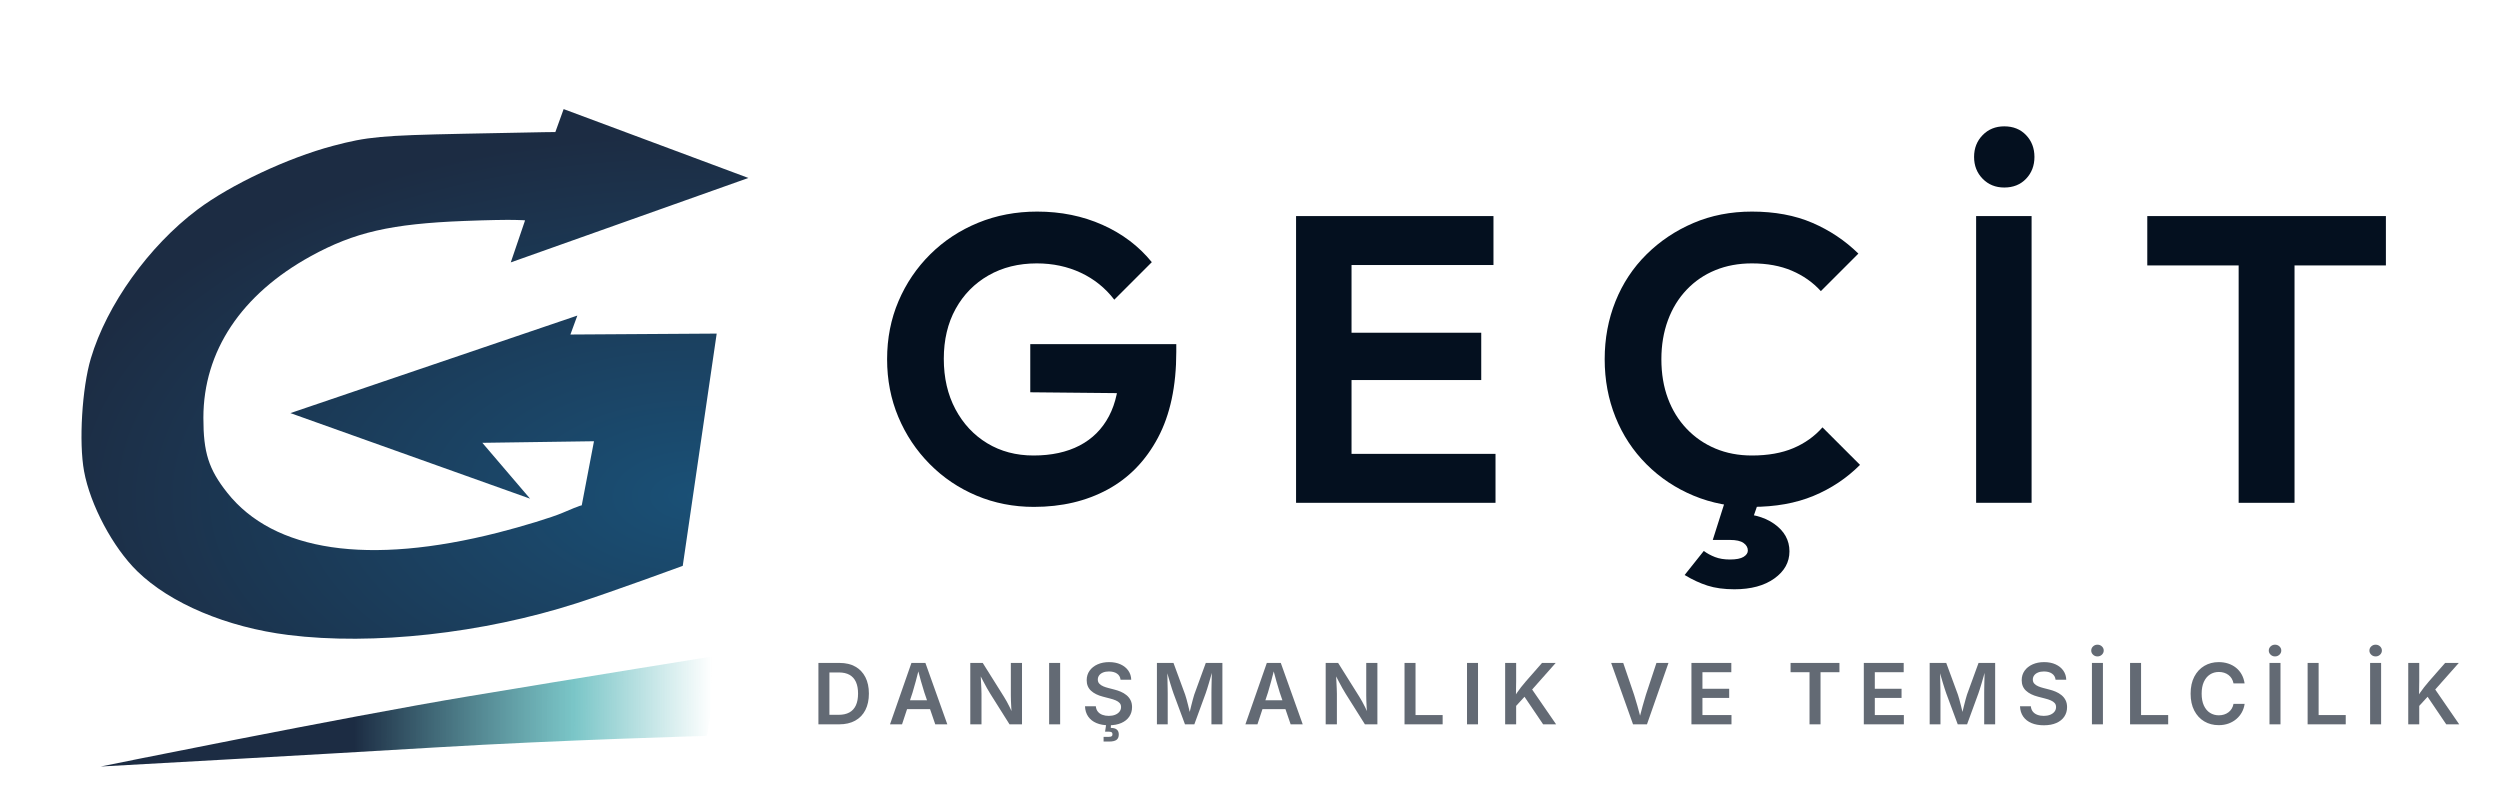
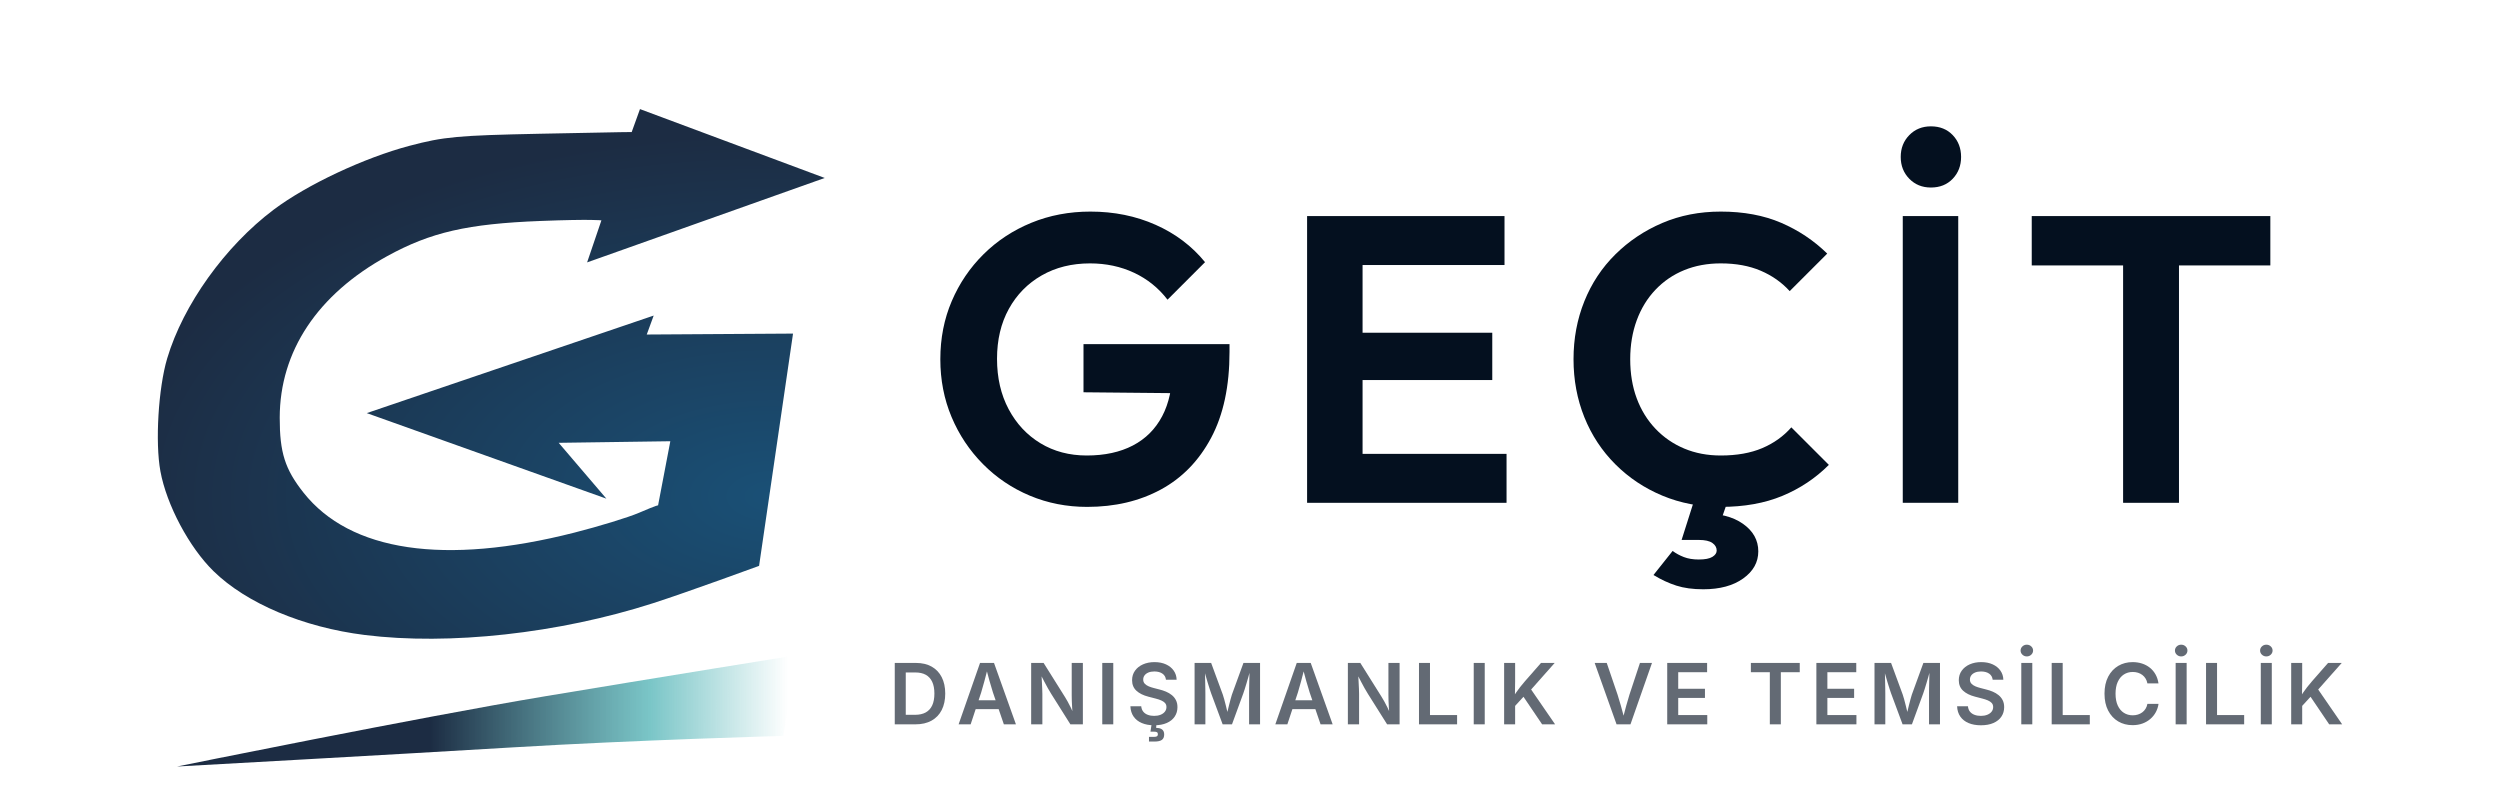
- <svg xmlns="http://www.w3.org/2000/svg" xmlns:xlink="http://www.w3.org/1999/xlink" viewBox="7 12 711 225" role="img" aria-label="Geçit Danışmanlık ve Temsilcilik">
+ <svg xmlns="http://www.w3.org/2000/svg" xmlns:xlink="http://www.w3.org/1999/xlink" viewBox="-14.711 12 711 225" role="img" aria-label="Geçit Danışmanlık ve Temsilcilik">
  <svg x="30" y="43" width="190" height="187" viewBox="4.2 24 168.5 166.1">
    <defs>
      <linearGradient id="linearGradient6">
        <stop style="stop-color:#1a5076;stop-opacity:1;" offset="0" />
        <stop style="stop-color:#1c2c43;stop-opacity:1;" offset="1" />
      </linearGradient>
      <linearGradient id="linearGradient2-1">
        <stop style="stop-color:#1c2c43;stop-opacity:1;" offset="0.425" />
        <stop style="stop-color:#64bcbe;stop-opacity:0.855;" offset="0.779" />
        <stop style="stop-color:#64bcbe;stop-opacity:0;" offset="1" />
      </linearGradient>
      <linearGradient xlink:href="#linearGradient2-1" id="linearGradient3" x1="6.135" y1="167.393" x2="163.442" y2="167.554" gradientUnits="userSpaceOnUse" gradientTransform="matrix(1,0,0,1.716735,0,-107.4791)" />
      <radialGradient xlink:href="#linearGradient6" id="radialGradient8" cx="153.659" cy="140.566" fx="153.659" fy="140.566" r="84.234" gradientTransform="matrix(1.982293,-0.00443787,0.00243432,1.087355,-145.515,-30.36273)" gradientUnits="userSpaceOnUse" />
    </defs>
    <path fill="url(#linearGradient3)" d="m 102.146,172.337 c 27.48,-4.583 63.306,-10.348 63.306,-10.348 l -3.218,20.376 c 0,0 -37.424,1.036 -68.407,2.901 -30.16,1.815 -84.755,4.831 -84.755,4.831 0,0 61.291,-12.46 93.074,-17.76 z" />
    <path fill="url(#radialGradient8)" d="M 56.5,156.872 C 40.919,154.924 26.622,148.892 18.305,140.758 12.134,134.722 6.435,124.006 4.873,115.5 3.532,108.201 4.357,94.494 6.588,87.002 10.622,73.454 21.222,58.652 33.5,49.42 41.861,43.133 56.358,36.32 67.817,33.292 76.488,31 79.923,30.682 100.692,30.251 123.885,29.769 123.929,29.822 123.929,29.822 l 2.093,-5.8 46.671,17.399 -60.027,21.33 3.611,-10.619 c 0,0 -2.354,-0.353 -15.36,0.151 C 82.433,52.999 73.148,55.13 62.152,61.176 44.573,70.842 35.03,85.199 35.016,102 c -0.007,8.786 1.327,12.99 5.999,18.9 11.792,14.918 35.66,18.447 68.423,10.115 6.296,-1.601 13.642,-3.855 16.322,-5.008 4.875,-2.097 4.833,-1.875 4.833,-1.875 l 3.093,-16.204 -28.2,0.399 12.053,14.107 L 57,100.821 l 72.484,-24.64 -1.753,4.789 36.954,-0.236 -8.576,58.679 c 0,0 -18.124,6.645 -26.812,9.437 -23.787,7.646 -51.476,10.688 -72.795,8.023 z" />
  </svg>
  <g fill="#04101f">
-     <path transform="matrix(0.116,0,0,-0.116,255.000,155)" d="M397 -10Q322 -10 256.5 17.5Q191 45 141.5 95.0Q92 145 64.5 210.5Q37 276 37 352Q37 429 65.0 494.5Q93 560 143.0 609.5Q193 659 260.0 686.5Q327 714 405 714Q492 714 565.0 681.5Q638 649 686 590L594 498Q561 541 512.0 564.0Q463 587 404 587Q337 587 285.5 557.5Q234 528 205.0 475.5Q176 423 176 353Q176 283 204.5 229.5Q233 176 282.5 146.0Q332 116 396 116Q462 116 509.0 140.5Q556 165 581.0 212.5Q606 260 606 329L695 268L388 271V389H746V370Q746 244 701.0 159.5Q656 75 577.5 32.5Q499 -10 397 -10Z" />
-     <path transform="matrix(0.116,0,0,-0.116,367.248,155)" d="M72 0V703H208V0ZM172 0V120H561V0ZM172 301V417H526V301ZM172 583V703H556V583Z" />
-     <path transform="matrix(0.116,0,0,-0.116,459.080,155)" d="M398 -10Q321 -10 255.0 17.5Q189 45 139.5 94.5Q90 144 63.5 210.0Q37 276 37 352Q37 428 63.5 494.0Q90 560 139.5 609.0Q189 658 254.5 686.0Q320 714 398 714Q482 714 546.0 686.5Q610 659 659 611L567 519Q538 551 496.0 569.0Q454 587 398 587Q349 587 308.5 570.5Q268 554 238.0 522.5Q208 491 192.0 447.5Q176 404 176 352Q176 299 192.0 256.0Q208 213 238.0 181.5Q268 150 308.5 133.0Q349 116 398 116Q457 116 499.5 134.0Q542 152 571 185L663 93Q614 44 549.0 17.0Q484 -10 398 -10ZM355 -212Q317 -212 289.0 -203.0Q261 -194 233 -177L280 -118Q292 -127 307.5 -133.0Q323 -139 344 -139Q367 -139 377.5 -132.5Q388 -126 388 -117Q388 -106 377.5 -98.5Q367 -91 344 -91H302L335 13H418L393 -59L351 -26Q415 -25 452.5 -51.5Q490 -78 490 -119Q490 -159 453.0 -185.5Q416 -212 355 -212Z" />
-     <path transform="matrix(0.116,0,0,-0.116,560.656,155)" d="M72 0V703H208V0ZM141 773Q109 773 88.0 794.5Q67 816 67 848Q67 880 88.0 901.5Q109 923 141 923Q174 923 194.5 901.5Q215 880 215 848Q215 816 194.5 794.5Q174 773 141 773Z" />
-     <path transform="matrix(0.116,0,0,-0.116,615.136,155)" d="M246 0V688H383V0ZM22 582V703H607V582Z" />
+     <path transform="matrix(0.116,0,0,-0.116,248.427,155)" d="M397 -10Q322 -10 256.5 17.5Q191 45 141.5 95.0Q92 145 64.5 210.5Q37 276 37 352Q37 429 65.0 494.5Q93 560 143.0 609.5Q193 659 260.0 686.5Q327 714 405 714Q492 714 565.0 681.5Q638 649 686 590L594 498Q561 541 512.0 564.0Q463 587 404 587Q337 587 285.5 557.5Q234 528 205.0 475.5Q176 423 176 353Q176 283 204.5 229.5Q233 176 282.5 146.0Q332 116 396 116Q462 116 509.0 140.5Q556 165 581.0 212.5Q606 260 606 329L695 268L388 271V389H746V370Q746 244 701.0 159.5Q656 75 577.5 32.5Q499 -10 397 -10Z" />
+     <path transform="matrix(0.116,0,0,-0.116,348.675,155)" d="M72 0V703H208V0ZM172 0V120H561V0ZM172 301V417H526V301ZM172 583V703H556V583Z" />
+     <path transform="matrix(0.116,0,0,-0.116,428.507,155)" d="M398 -10Q321 -10 255.0 17.5Q189 45 139.5 94.5Q90 144 63.5 210.0Q37 276 37 352Q37 428 63.5 494.0Q90 560 139.5 609.0Q189 658 254.5 686.0Q320 714 398 714Q482 714 546.0 686.5Q610 659 659 611L567 519Q538 551 496.0 569.0Q454 587 398 587Q349 587 308.5 570.5Q268 554 238.0 522.5Q208 491 192.0 447.5Q176 404 176 352Q176 299 192.0 256.0Q208 213 238.0 181.5Q268 150 308.5 133.0Q349 116 398 116Q457 116 499.5 134.0Q542 152 571 185L663 93Q614 44 549.0 17.0Q484 -10 398 -10ZM355 -212Q317 -212 289.0 -203.0Q261 -194 233 -177L280 -118Q292 -127 307.5 -133.0Q323 -139 344 -139Q367 -139 377.5 -132.5Q388 -126 388 -117Q388 -106 377.5 -98.5Q367 -91 344 -91H302L335 13H418L393 -59L351 -26Q415 -25 452.5 -51.5Q490 -78 490 -119Q490 -159 453.0 -185.5Q416 -212 355 -212Z" />
+     <path transform="matrix(0.116,0,0,-0.116,518.083,155)" d="M72 0V703H208V0ZM141 773Q109 773 88.0 794.5Q67 816 67 848Q67 880 88.0 901.5Q109 923 141 923Q174 923 194.5 901.5Q215 880 215 848Q215 816 194.5 794.5Q174 773 141 773Z" />
+     <path transform="matrix(0.116,0,0,-0.116,560.563,155)" d="M246 0V688H383V0ZM22 582V703H607V582Z" />
  </g>
  <g fill="#04101f" fill-opacity="0.62">
    <path transform="matrix(0.011719,0,0,-0.011719,238.000,218)" d="M654 0H277V231H641Q797 231 901.5 288.5Q1006 346 1059.0 460.5Q1112 575 1112 747Q1112 917 1059.0 1031.0Q1006 1145 903.5 1202.0Q801 1259 648 1259H269V1490H664Q886 1490 1045.0 1401.0Q1204 1312 1289.5 1145.0Q1375 978 1375 747Q1375 514 1289.5 346.5Q1204 179 1042.5 89.5Q881 0 654 0ZM417 1490V0H150V1490Z" />
-     <path transform="matrix(0.011719,0,0,-0.011719,259.532,218)" d="M50 0 570 1490H909L1441 0H1148L883 774Q844 894 802.0 1045.5Q760 1197 709 1390H765Q715 1195 674.5 1042.5Q634 890 598 774L342 0ZM353 369V584H1138V369Z" />
-     <path transform="matrix(0.011719,0,0,-0.011719,281.193,218)" d="M150 0V1490H452L967 669Q999 618 1035.0 553.5Q1071 489 1110.0 409.5Q1149 330 1187 233H1157Q1150 317 1144.5 405.5Q1139 494 1136.5 573.5Q1134 653 1134 708V1490H1405V0H1102L637 739Q593 810 554.0 879.0Q515 948 470.0 1035.0Q425 1122 361 1245H399Q405 1136 410.0 1038.5Q415 941 418.5 864.0Q422 787 422 740V0Z" />
-     <path transform="matrix(0.011719,0,0,-0.011719,303.616,218)" d="M417 1490V0H150V1490Z" />
-     <path transform="matrix(0.011719,0,0,-0.011719,314.460,218)" d="M673 -23Q500 -23 372.5 31.0Q245 85 173.0 188.0Q101 291 95 438H358Q365 360 407.0 308.0Q449 256 518.0 230.5Q587 205 671 205Q759 205 826.5 232.0Q894 259 932.0 307.5Q970 356 970 420Q970 478 936.5 516.0Q903 554 842.5 580.5Q782 607 701 627L532 671Q345 719 240.5 816.0Q136 913 136 1071Q136 1203 207.0 1302.0Q278 1401 401.0 1455.5Q524 1510 680 1510Q839 1510 959.0 1455.0Q1079 1400 1146.5 1303.0Q1214 1206 1217 1082H958Q948 1178 872.5 1230.5Q797 1283 676 1283Q592 1283 531.5 1257.5Q471 1232 438.5 1188.0Q406 1144 406 1087Q406 1025 444.5 985.0Q483 945 541.5 921.0Q600 897 660 882L799 846Q882 826 960.0 793.0Q1038 760 1100.5 709.5Q1163 659 1200.0 587.0Q1237 515 1237 418Q1237 287 1170.0 187.5Q1103 88 977.0 32.5Q851 -23 673 -23ZM546 -418V-304H670Q720 -304 741.0 -289.5Q762 -275 762 -241Q762 -206 741.0 -192.0Q720 -178 670 -178H582L616 45H725V0L721 -87Q817 -86 866.0 -126.0Q915 -166 915 -246Q915 -337 859.0 -377.5Q803 -418 679 -418Z" />
-     <path transform="matrix(0.011719,0,0,-0.011719,334.270,218)" d="M150 0V1490H552L835 721Q850 678 868.5 610.5Q887 543 906.5 465.0Q926 387 943.5 312.5Q961 238 973 181H919Q931 237 948.5 310.5Q966 384 985.5 462.5Q1005 541 1023.5 609.0Q1042 677 1056 721L1336 1490H1739V0H1473V752Q1473 800 1474.0 868.0Q1475 936 1477.0 1014.0Q1479 1092 1481.0 1171.5Q1483 1251 1483 1323H1502Q1482 1244 1458.5 1161.5Q1435 1079 1412.0 1001.5Q1389 924 1368.5 859.0Q1348 794 1333 752L1058 0H831L552 752Q537 794 516.5 857.5Q496 921 472.5 998.0Q449 1075 425.5 1158.5Q402 1242 379 1323H401Q402 1256 404.0 1177.5Q406 1099 407.5 1020.0Q409 941 410.5 871.5Q412 802 412 752V0Z" />
-     <path transform="matrix(0.011719,0,0,-0.011719,360.606,218)" d="M50 0 570 1490H909L1441 0H1148L883 774Q844 894 802.0 1045.5Q760 1197 709 1390H765Q715 1195 674.5 1042.5Q634 890 598 774L342 0ZM353 369V584H1138V369Z" />
-     <path transform="matrix(0.011719,0,0,-0.011719,382.267,218)" d="M150 0V1490H452L967 669Q999 618 1035.0 553.5Q1071 489 1110.0 409.5Q1149 330 1187 233H1157Q1150 317 1144.5 405.5Q1139 494 1136.5 573.5Q1134 653 1134 708V1490H1405V0H1102L637 739Q593 810 554.0 879.0Q515 948 470.0 1035.0Q425 1122 361 1245H399Q405 1136 410.0 1038.5Q415 941 418.5 864.0Q422 787 422 740V0Z" />
-     <path transform="matrix(0.011719,0,0,-0.011719,404.690,218)" d="M150 0V1490H417V225H1075V0Z" />
-     <path transform="matrix(0.011719,0,0,-0.011719,422.460,218)" d="M417 1490V0H150V1490Z" />
-     <path transform="matrix(0.011719,0,0,-0.011719,433.305,218)" d="M343 367V620Q391 698 437.5 766.5Q484 835 536.5 902.0Q589 969 654 1044L1045 1490H1377L745 777L725 784ZM150 0V1490H417V1048L412 689L417 558V0ZM1072 0 598 701 766 902 1387 0Z" />
-     <path transform="matrix(0.011719,0,0,-0.011719,464.627,218)" d="M581 0 50 1490H343L607 716Q644 600 687.0 448.5Q730 297 780 106H724Q774 300 815.5 450.0Q857 600 893 716L1149 1490H1441L919 0Z" />
-     <path transform="matrix(0.011719,0,0,-0.011719,486.287,218)" d="M150 0V1490H1118V1265H417V863H1066V641H417V225H1122V0Z" />
-     <path transform="matrix(0.011719,0,0,-0.011719,515.266,218)" d="M83 1265V1490H1269V1265H810V0H543V1265Z" />
-     <path transform="matrix(0.011719,0,0,-0.011719,535.309,218)" d="M150 0V1490H1118V1265H417V863H1066V641H417V225H1122V0Z" />
-     <path transform="matrix(0.011719,0,0,-0.011719,554.041,218)" d="M150 0V1490H552L835 721Q850 678 868.5 610.5Q887 543 906.5 465.0Q926 387 943.5 312.5Q961 238 973 181H919Q931 237 948.5 310.5Q966 384 985.5 462.5Q1005 541 1023.5 609.0Q1042 677 1056 721L1336 1490H1739V0H1473V752Q1473 800 1474.0 868.0Q1475 936 1477.0 1014.0Q1479 1092 1481.0 1171.5Q1483 1251 1483 1323H1502Q1482 1244 1458.5 1161.5Q1435 1079 1412.0 1001.5Q1389 924 1368.5 859.0Q1348 794 1333 752L1058 0H831L552 752Q537 794 516.5 857.5Q496 921 472.5 998.0Q449 1075 425.5 1158.5Q402 1242 379 1323H401Q402 1256 404.0 1177.5Q406 1099 407.5 1020.0Q409 941 410.5 871.5Q412 802 412 752V0Z" />
-     <path transform="matrix(0.011719,0,0,-0.011719,580.377,218)" d="M673 -23Q500 -23 372.5 31.0Q245 85 173.0 188.0Q101 291 95 438H358Q365 360 407.0 308.0Q449 256 518.0 230.5Q587 205 671 205Q759 205 826.5 232.0Q894 259 932.0 307.5Q970 356 970 420Q970 478 936.5 516.0Q903 554 842.5 580.5Q782 607 701 627L532 671Q345 719 240.5 816.0Q136 913 136 1071Q136 1203 207.0 1302.0Q278 1401 401.0 1455.5Q524 1510 680 1510Q839 1510 959.0 1455.0Q1079 1400 1146.5 1303.0Q1214 1206 1217 1082H958Q948 1178 872.5 1230.5Q797 1283 676 1283Q592 1283 531.5 1257.5Q471 1232 438.5 1188.0Q406 1144 406 1087Q406 1025 444.5 985.0Q483 945 541.5 921.0Q600 897 660 882L799 846Q882 826 960.0 793.0Q1038 760 1100.5 709.5Q1163 659 1200.0 587.0Q1237 515 1237 418Q1237 287 1170.0 187.5Q1103 88 977.0 32.5Q851 -23 673 -23Z" />
-     <path transform="matrix(0.011719,0,0,-0.011719,600.187,218)" d="M417 1490V0H150V1490ZM284 1648Q222 1648 177.5 1690.0Q133 1732 133 1790Q133 1850 177.5 1891.5Q222 1933 284 1933Q347 1933 391.5 1891.5Q436 1850 436 1791Q436 1732 391.5 1690.0Q347 1648 284 1648Z" />
-     <path transform="matrix(0.011719,0,0,-0.011719,611.031,218)" d="M150 0V1490H417V225H1075V0Z" />
-     <path transform="matrix(0.011719,0,0,-0.011719,628.802,218)" d="M785 -20Q589 -20 435.0 71.0Q281 162 192.0 333.0Q103 504 103 744Q103 985 192.5 1156.5Q282 1328 436.5 1419.0Q591 1510 785 1510Q907 1510 1013.5 1475.5Q1120 1441 1203.5 1374.5Q1287 1308 1341.0 1212.0Q1395 1116 1413 994H1144Q1131 1061 1099.5 1112.0Q1068 1163 1021.0 1198.5Q974 1234 915.0 1252.5Q856 1271 789 1271Q667 1271 572.5 1209.5Q478 1148 424.5 1030.5Q371 913 371 744Q371 573 425.0 456.0Q479 339 573.5 279.0Q668 219 788 219Q855 219 914.0 237.5Q973 256 1020.5 291.5Q1068 327 1100.0 378.5Q1132 430 1144 496H1414Q1399 389 1348.5 295.5Q1298 202 1216.0 131.0Q1134 60 1025.5 20.0Q917 -20 785 -20Z" />
-     <path transform="matrix(0.011719,0,0,-0.011719,650.685,218)" d="M417 1490V0H150V1490ZM284 1648Q222 1648 177.5 1690.0Q133 1732 133 1790Q133 1850 177.5 1891.5Q222 1933 284 1933Q347 1933 391.5 1891.5Q436 1850 436 1791Q436 1732 391.5 1690.0Q347 1648 284 1648Z" />
-     <path transform="matrix(0.011719,0,0,-0.011719,661.530,218)" d="M150 0V1490H417V225H1075V0Z" />
-     <path transform="matrix(0.011719,0,0,-0.011719,679.300,218)" d="M417 1490V0H150V1490ZM284 1648Q222 1648 177.5 1690.0Q133 1732 133 1790Q133 1850 177.5 1891.5Q222 1933 284 1933Q347 1933 391.5 1891.5Q436 1850 436 1791Q436 1732 391.5 1690.0Q347 1648 284 1648Z" />
-     <path transform="matrix(0.011719,0,0,-0.011719,690.145,218)" d="M343 367V620Q391 698 437.5 766.5Q484 835 536.5 902.0Q589 969 654 1044L1045 1490H1377L745 777L725 784ZM150 0V1490H417V1048L412 689L417 558V0ZM1072 0 598 701 766 902 1387 0Z" />
+     <path transform="matrix(0.011719,0,0,-0.011719,257.332,218)" d="M50 0 570 1490H909L1441 0H1148L883 774Q844 894 802.0 1045.5Q760 1197 709 1390H765Q715 1195 674.5 1042.5Q634 890 598 774L342 0ZM353 369V584H1138V369Z" />
+     <path transform="matrix(0.011719,0,0,-0.011719,276.793,218)" d="M150 0V1490H452L967 669Q999 618 1035.0 553.5Q1071 489 1110.0 409.5Q1149 330 1187 233H1157Q1150 317 1144.5 405.5Q1139 494 1136.5 573.5Q1134 653 1134 708V1490H1405V0H1102L637 739Q593 810 554.0 879.0Q515 948 470.0 1035.0Q425 1122 361 1245H399Q405 1136 410.0 1038.5Q415 941 418.5 864.0Q422 787 422 740V0Z" />
+     <path transform="matrix(0.011719,0,0,-0.011719,297.016,218)" d="M417 1490V0H150V1490Z" />
+     <path transform="matrix(0.011719,0,0,-0.011719,305.660,218)" d="M673 -23Q500 -23 372.5 31.0Q245 85 173.0 188.0Q101 291 95 438H358Q365 360 407.0 308.0Q449 256 518.0 230.5Q587 205 671 205Q759 205 826.5 232.0Q894 259 932.0 307.5Q970 356 970 420Q970 478 936.5 516.0Q903 554 842.5 580.5Q782 607 701 627L532 671Q345 719 240.5 816.0Q136 913 136 1071Q136 1203 207.0 1302.0Q278 1401 401.0 1455.5Q524 1510 680 1510Q839 1510 959.0 1455.0Q1079 1400 1146.5 1303.0Q1214 1206 1217 1082H958Q948 1178 872.5 1230.5Q797 1283 676 1283Q592 1283 531.5 1257.5Q471 1232 438.5 1188.0Q406 1144 406 1087Q406 1025 444.5 985.0Q483 945 541.5 921.0Q600 897 660 882L799 846Q882 826 960.0 793.0Q1038 760 1100.5 709.5Q1163 659 1200.0 587.0Q1237 515 1237 418Q1237 287 1170.0 187.5Q1103 88 977.0 32.5Q851 -23 673 -23ZM546 -418V-304H670Q720 -304 741.0 -289.5Q762 -275 762 -241Q762 -206 741.0 -192.0Q720 -178 670 -178H582L616 45H725V0L721 -87Q817 -86 866.0 -126.0Q915 -166 915 -246Q915 -337 859.0 -377.5Q803 -418 679 -418Z" />
+     <path transform="matrix(0.011719,0,0,-0.011719,323.270,218)" d="M150 0V1490H552L835 721Q850 678 868.5 610.5Q887 543 906.5 465.0Q926 387 943.5 312.5Q961 238 973 181H919Q931 237 948.5 310.5Q966 384 985.5 462.5Q1005 541 1023.5 609.0Q1042 677 1056 721L1336 1490H1739V0H1473V752Q1473 800 1474.0 868.0Q1475 936 1477.0 1014.0Q1479 1092 1481.0 1171.5Q1483 1251 1483 1323H1502Q1482 1244 1458.5 1161.5Q1435 1079 1412.0 1001.5Q1389 924 1368.5 859.0Q1348 794 1333 752L1058 0H831L552 752Q537 794 516.5 857.5Q496 921 472.5 998.0Q449 1075 425.5 1158.5Q402 1242 379 1323H401Q402 1256 404.0 1177.5Q406 1099 407.5 1020.0Q409 941 410.5 871.5Q412 802 412 752V0Z" />
+     <path transform="matrix(0.011719,0,0,-0.011719,347.406,218)" d="M50 0 570 1490H909L1441 0H1148L883 774Q844 894 802.0 1045.5Q760 1197 709 1390H765Q715 1195 674.5 1042.5Q634 890 598 774L342 0ZM353 369V584H1138V369Z" />
+     <path transform="matrix(0.011719,0,0,-0.011719,366.867,218)" d="M150 0V1490H452L967 669Q999 618 1035.0 553.5Q1071 489 1110.0 409.5Q1149 330 1187 233H1157Q1150 317 1144.5 405.5Q1139 494 1136.5 573.5Q1134 653 1134 708V1490H1405V0H1102L637 739Q593 810 554.0 879.0Q515 948 470.0 1035.0Q425 1122 361 1245H399Q405 1136 410.0 1038.5Q415 941 418.5 864.0Q422 787 422 740V0Z" />
+     <path transform="matrix(0.011719,0,0,-0.011719,387.090,218)" d="M150 0V1490H417V225H1075V0Z" />
+     <path transform="matrix(0.011719,0,0,-0.011719,402.660,218)" d="M417 1490V0H150V1490Z" />
+     <path transform="matrix(0.011719,0,0,-0.011719,411.305,218)" d="M343 367V620Q391 698 437.5 766.5Q484 835 536.5 902.0Q589 969 654 1044L1045 1490H1377L745 777L725 784ZM150 0V1490H417V1048L412 689L417 558V0ZM1072 0 598 701 766 902 1387 0Z" />
+     <path transform="matrix(0.011719,0,0,-0.011719,438.227,218)" d="M581 0 50 1490H343L607 716Q644 600 687.0 448.5Q730 297 780 106H724Q774 300 815.5 450.0Q857 600 893 716L1149 1490H1441L919 0Z" />
+     <path transform="matrix(0.011719,0,0,-0.011719,457.688,218)" d="M150 0V1490H1118V1265H417V863H1066V641H417V225H1122V0Z" />
+     <path transform="matrix(0.011719,0,0,-0.011719,482.266,218)" d="M83 1265V1490H1269V1265H810V0H543V1265Z" />
+     <path transform="matrix(0.011719,0,0,-0.011719,500.109,218)" d="M150 0V1490H1118V1265H417V863H1066V641H417V225H1122V0Z" />
+     <path transform="matrix(0.011719,0,0,-0.011719,516.641,218)" d="M150 0V1490H552L835 721Q850 678 868.5 610.5Q887 543 906.5 465.0Q926 387 943.5 312.5Q961 238 973 181H919Q931 237 948.5 310.5Q966 384 985.5 462.5Q1005 541 1023.5 609.0Q1042 677 1056 721L1336 1490H1739V0H1473V752Q1473 800 1474.0 868.0Q1475 936 1477.0 1014.0Q1479 1092 1481.0 1171.5Q1483 1251 1483 1323H1502Q1482 1244 1458.5 1161.5Q1435 1079 1412.0 1001.5Q1389 924 1368.5 859.0Q1348 794 1333 752L1058 0H831L552 752Q537 794 516.5 857.5Q496 921 472.5 998.0Q449 1075 425.5 1158.5Q402 1242 379 1323H401Q402 1256 404.0 1177.5Q406 1099 407.5 1020.0Q409 941 410.5 871.5Q412 802 412 752V0Z" />
+     <path transform="matrix(0.011719,0,0,-0.011719,540.777,218)" d="M673 -23Q500 -23 372.5 31.0Q245 85 173.0 188.0Q101 291 95 438H358Q365 360 407.0 308.0Q449 256 518.0 230.5Q587 205 671 205Q759 205 826.5 232.0Q894 259 932.0 307.5Q970 356 970 420Q970 478 936.5 516.0Q903 554 842.5 580.5Q782 607 701 627L532 671Q345 719 240.5 816.0Q136 913 136 1071Q136 1203 207.0 1302.0Q278 1401 401.0 1455.5Q524 1510 680 1510Q839 1510 959.0 1455.0Q1079 1400 1146.5 1303.0Q1214 1206 1217 1082H958Q948 1178 872.5 1230.5Q797 1283 676 1283Q592 1283 531.5 1257.5Q471 1232 438.5 1188.0Q406 1144 406 1087Q406 1025 444.5 985.0Q483 945 541.5 921.0Q600 897 660 882L799 846Q882 826 960.0 793.0Q1038 760 1100.5 709.5Q1163 659 1200.0 587.0Q1237 515 1237 418Q1237 287 1170.0 187.5Q1103 88 977.0 32.5Q851 -23 673 -23Z" />
+     <path transform="matrix(0.011719,0,0,-0.011719,558.387,218)" d="M417 1490V0H150V1490ZM284 1648Q222 1648 177.5 1690.0Q133 1732 133 1790Q133 1850 177.5 1891.5Q222 1933 284 1933Q347 1933 391.5 1891.5Q436 1850 436 1791Q436 1732 391.5 1690.0Q347 1648 284 1648Z" />
+     <path transform="matrix(0.011719,0,0,-0.011719,567.031,218)" d="M150 0V1490H417V225H1075V0Z" />
+     <path transform="matrix(0.011719,0,0,-0.011719,582.602,218)" d="M785 -20Q589 -20 435.0 71.0Q281 162 192.0 333.0Q103 504 103 744Q103 985 192.5 1156.5Q282 1328 436.5 1419.0Q591 1510 785 1510Q907 1510 1013.5 1475.5Q1120 1441 1203.5 1374.5Q1287 1308 1341.0 1212.0Q1395 1116 1413 994H1144Q1131 1061 1099.5 1112.0Q1068 1163 1021.0 1198.5Q974 1234 915.0 1252.5Q856 1271 789 1271Q667 1271 572.5 1209.5Q478 1148 424.5 1030.5Q371 913 371 744Q371 573 425.0 456.0Q479 339 573.5 279.0Q668 219 788 219Q855 219 914.0 237.5Q973 256 1020.5 291.5Q1068 327 1100.0 378.5Q1132 430 1144 496H1414Q1399 389 1348.5 295.5Q1298 202 1216.0 131.0Q1134 60 1025.5 20.0Q917 -20 785 -20Z" />
+     <path transform="matrix(0.011719,0,0,-0.011719,602.285,218)" d="M417 1490V0H150V1490ZM284 1648Q222 1648 177.5 1690.0Q133 1732 133 1790Q133 1850 177.5 1891.5Q222 1933 284 1933Q347 1933 391.5 1891.5Q436 1850 436 1791Q436 1732 391.5 1690.0Q347 1648 284 1648Z" />
+     <path transform="matrix(0.011719,0,0,-0.011719,610.930,218)" d="M150 0V1490H417V225H1075V0Z" />
+     <path transform="matrix(0.011719,0,0,-0.011719,626.500,218)" d="M417 1490V0H150V1490ZM284 1648Q222 1648 177.5 1690.0Q133 1732 133 1790Q133 1850 177.5 1891.5Q222 1933 284 1933Q347 1933 391.5 1891.5Q436 1850 436 1791Q436 1732 391.5 1690.0Q347 1648 284 1648Z" />
+     <path transform="matrix(0.011719,0,0,-0.011719,635.145,218)" d="M343 367V620Q391 698 437.5 766.5Q484 835 536.5 902.0Q589 969 654 1044L1045 1490H1377L745 777L725 784ZM150 0V1490H417V1048L412 689L417 558V0ZM1072 0 598 701 766 902 1387 0Z" />
  </g>
</svg>
